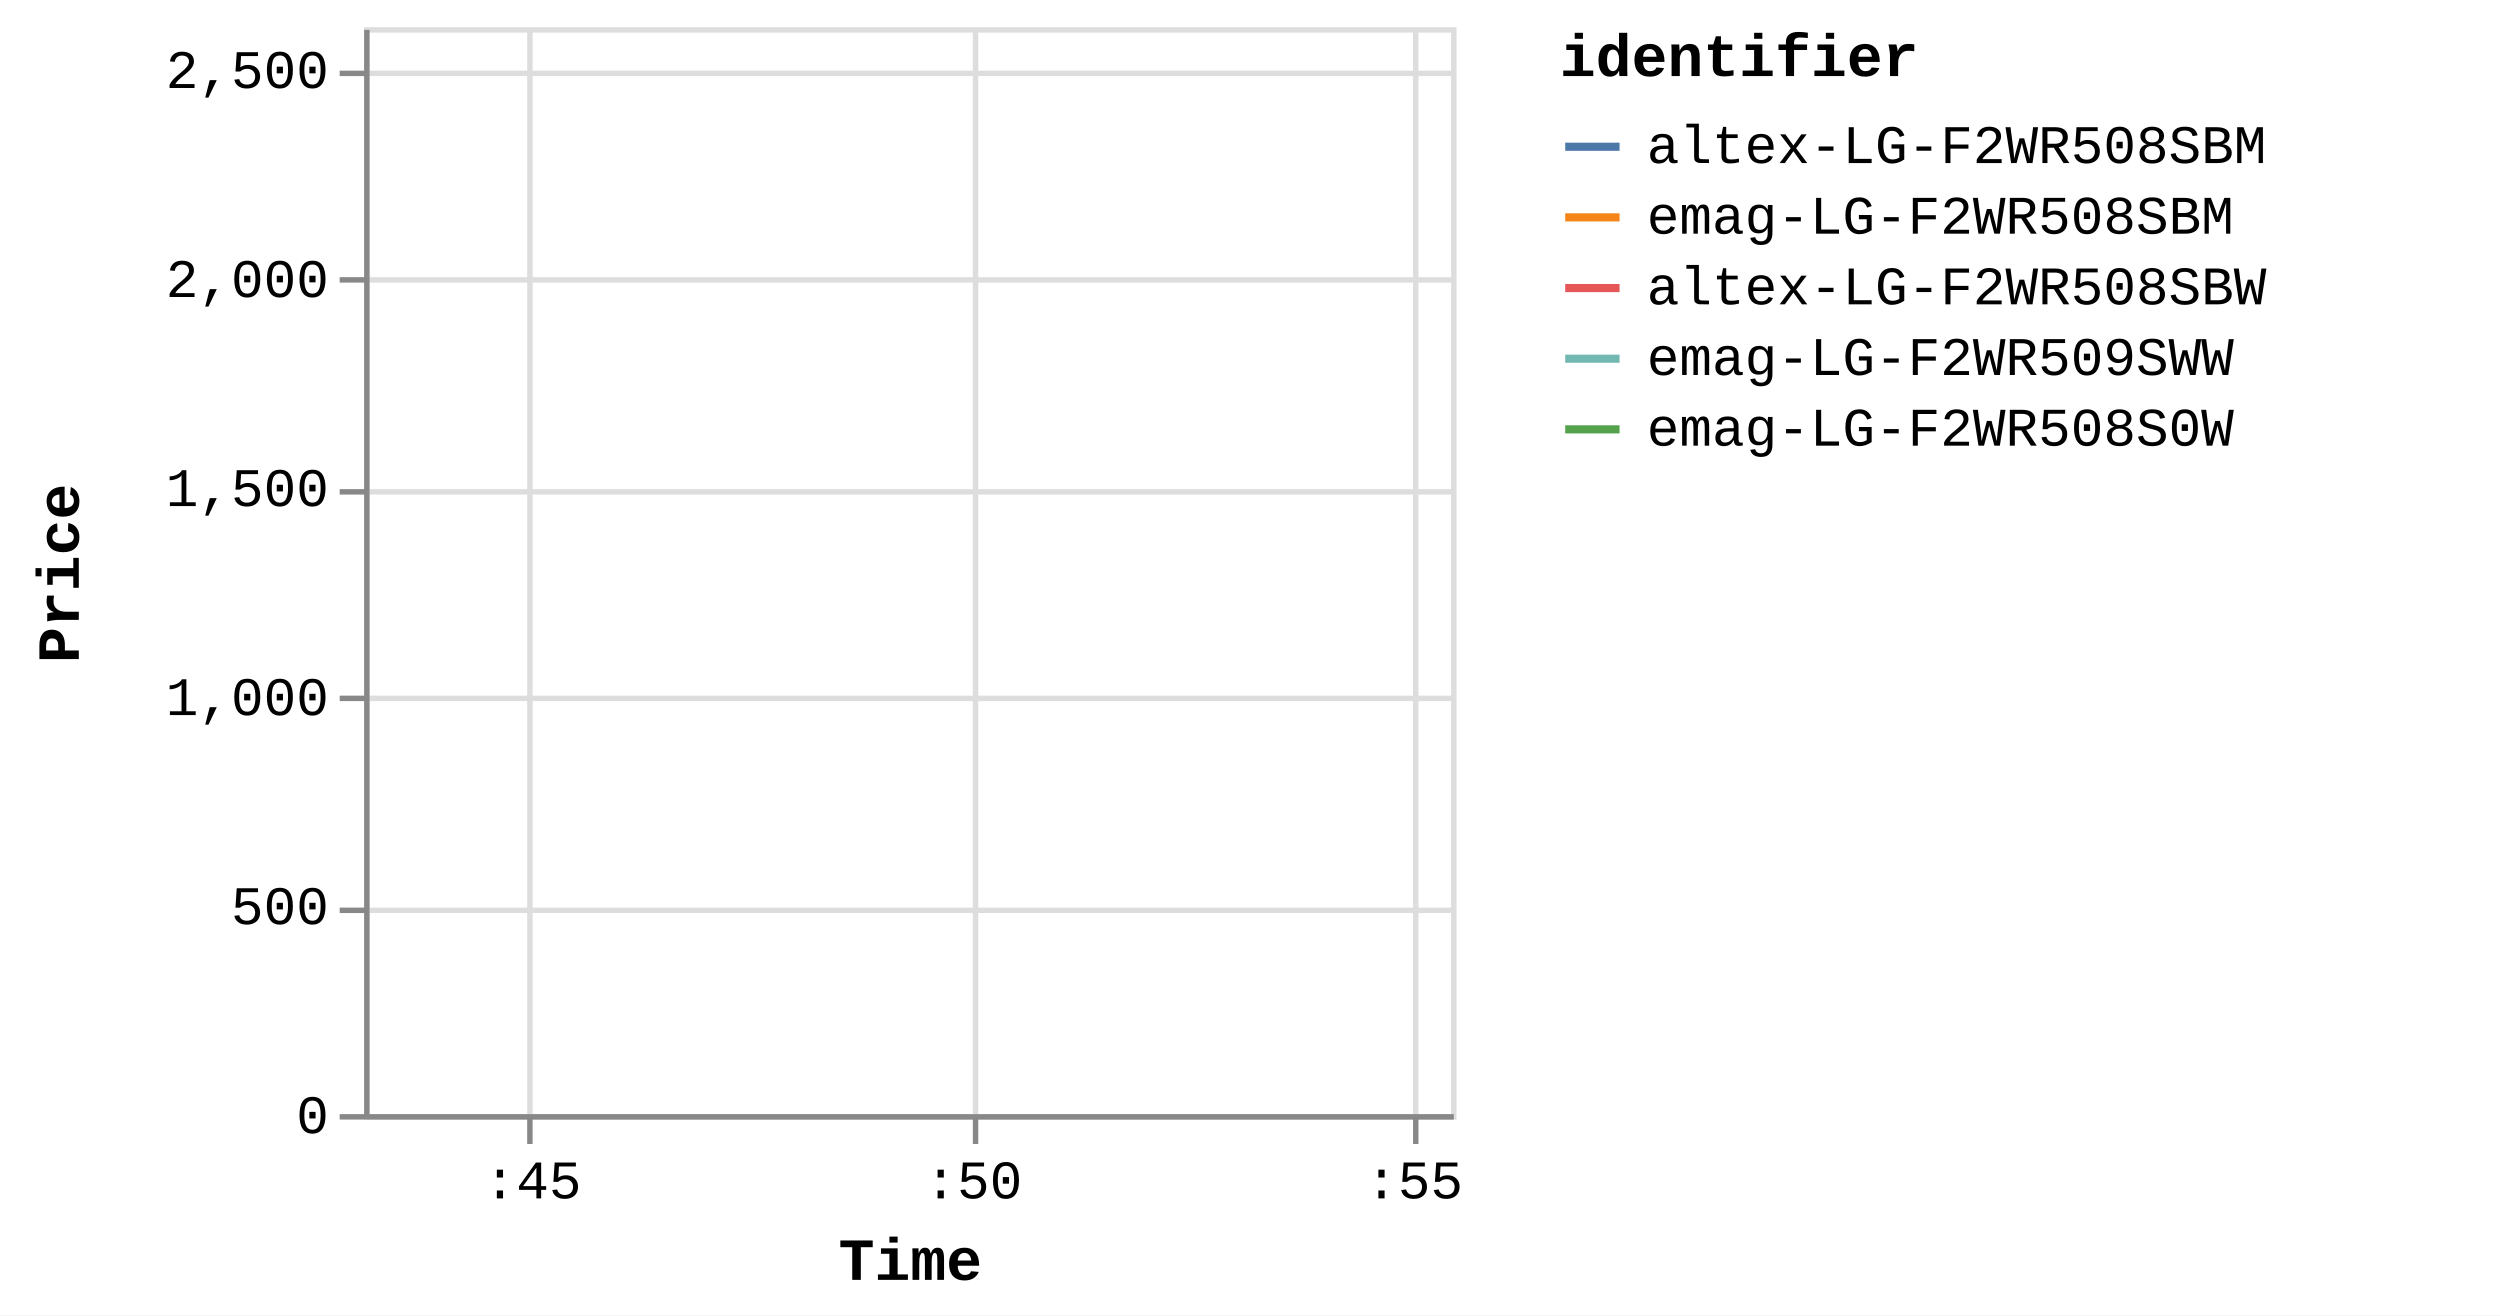
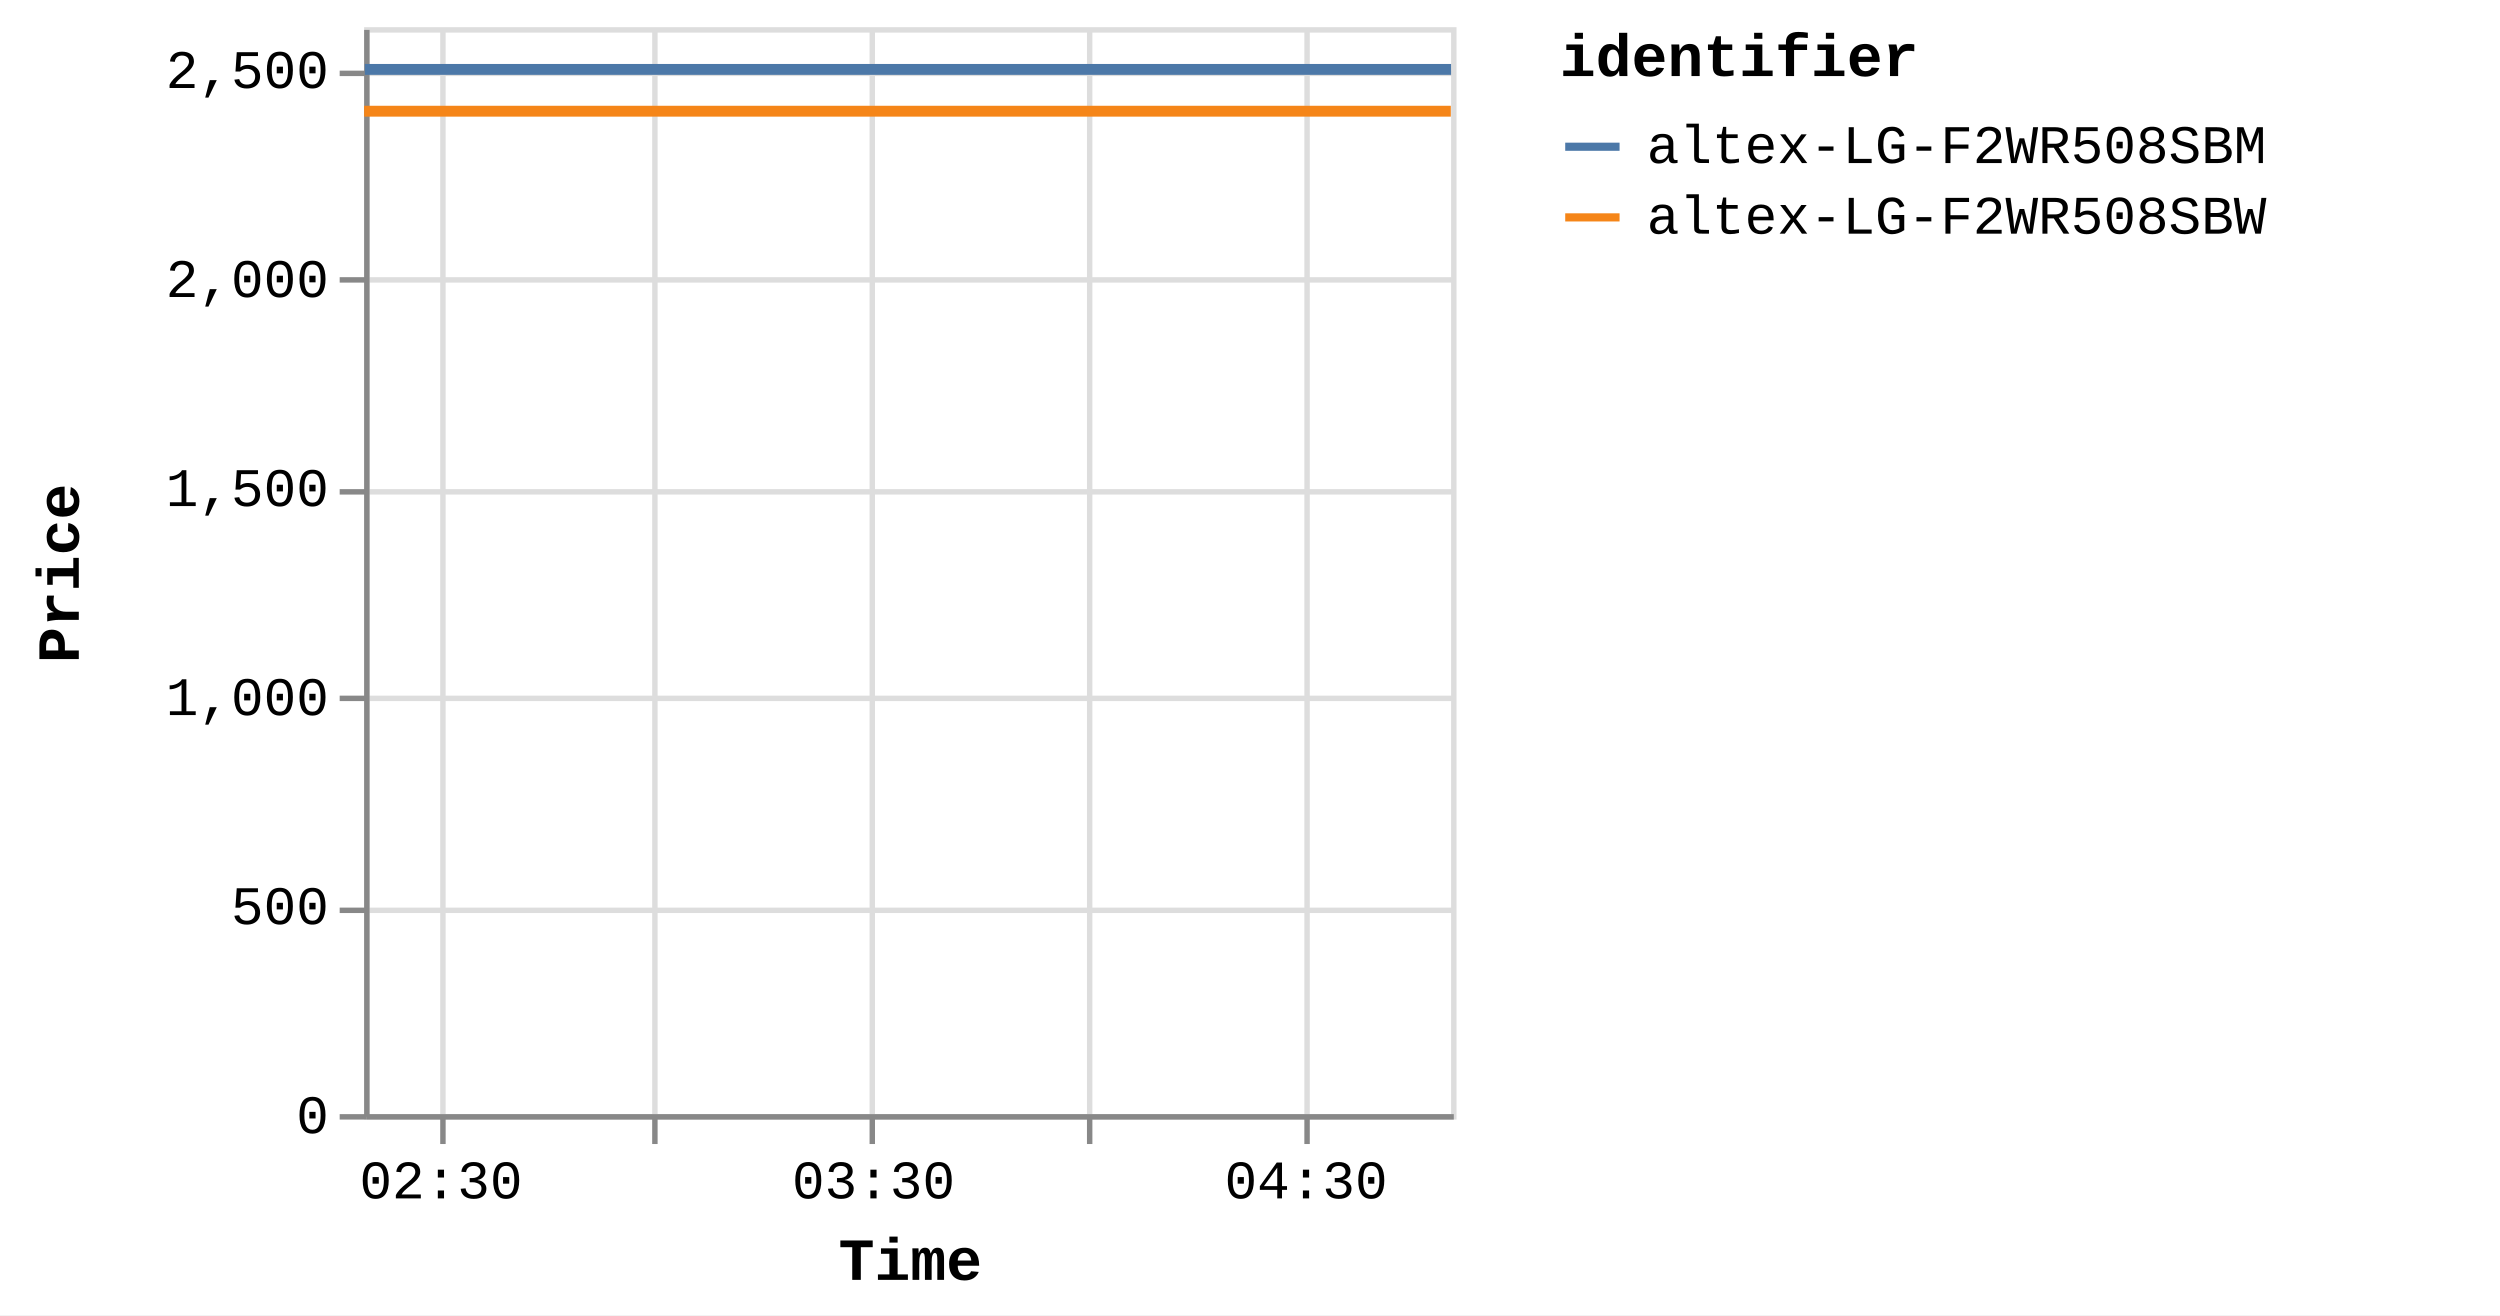
<svg xmlns="http://www.w3.org/2000/svg" version="1.1" class="marks" width="460" height="242" viewBox="0 0 460 242">
  <rect width="460" height="242" fill="white" />
  <g fill="none" stroke-miterlimit="10" transform="translate(67,5)">
    <g class="mark-group role-frame root" role="graphics-object" aria-roledescription="group mark container">
      <g transform="translate(0,0)">
        <path class="background" aria-hidden="true" d="M0.5,0.5h200v200h-200Z" stroke="#ddd" />
        <g>
          <g class="mark-group role-axis" aria-hidden="true">
            <g transform="translate(0.5,200.5)">
              <path class="background" aria-hidden="true" d="M0,0h0v0h0Z" pointer-events="none" />
              <g>
                <g class="mark-rule role-axis-grid" pointer-events="none">
-                   <line transform="translate(30,-200)" x2="0" y2="200" stroke="#ddd" stroke-width="1" opacity="1" />
-                   <line transform="translate(112,-200)" x2="0" y2="200" stroke="#ddd" stroke-width="1" opacity="1" />
-                   <line transform="translate(193,-200)" x2="0" y2="200" stroke="#ddd" stroke-width="1" opacity="1" />
+                   <line transform="translate(14,-200)" x2="0" y2="200" stroke="#ddd" stroke-width="1" opacity="1" />
+                   <line transform="translate(53,-200)" x2="0" y2="200" stroke="#ddd" stroke-width="1" opacity="1" />
+                   <line transform="translate(93,-200)" x2="0" y2="200" stroke="#ddd" stroke-width="1" opacity="1" />
+                   <line transform="translate(133,-200)" x2="0" y2="200" stroke="#ddd" stroke-width="1" opacity="1" />
+                   <line transform="translate(173,-200)" x2="0" y2="200" stroke="#ddd" stroke-width="1" opacity="1" />
                </g>
              </g>
              <path class="foreground" aria-hidden="true" d="" pointer-events="none" display="none" />
            </g>
          </g>
          <g class="mark-group role-axis" aria-hidden="true">
            <g transform="translate(0.5,0.5)">
              <path class="background" aria-hidden="true" d="M0,0h0v0h0Z" pointer-events="none" />
              <g>
                <g class="mark-rule role-axis-grid" pointer-events="none">
                  <line transform="translate(0,200)" x2="200" y2="0" stroke="#ddd" stroke-width="1" opacity="1" />
                  <line transform="translate(0,162)" x2="200" y2="0" stroke="#ddd" stroke-width="1" opacity="1" />
                  <line transform="translate(0,123)" x2="200" y2="0" stroke="#ddd" stroke-width="1" opacity="1" />
                  <line transform="translate(0,85)" x2="200" y2="0" stroke="#ddd" stroke-width="1" opacity="1" />
                  <line transform="translate(0,46)" x2="200" y2="0" stroke="#ddd" stroke-width="1" opacity="1" />
                  <line transform="translate(0,8)" x2="200" y2="0" stroke="#ddd" stroke-width="1" opacity="1" />
                </g>
              </g>
              <path class="foreground" aria-hidden="true" d="" pointer-events="none" display="none" />
            </g>
          </g>
-           <g class="mark-group role-axis" role="graphics-symbol" aria-roledescription="axis" aria-label="X-axis titled 'Time' for a time scale with values from Monday, 01 January 2024, 2:19:43 PM to Monday, 01 January 2024, 2:19:55 PM">
+           <g class="mark-group role-axis" role="graphics-symbol" aria-roledescription="axis" aria-label="X-axis titled 'Time' for a time scale with values from Monday, 01 January 2024, 2:19:43 PM to Monday, 01 January 2024, 4:50:29 PM">
            <g transform="translate(0.5,200.5)">
              <path class="background" aria-hidden="true" d="M0,0h0v0h0Z" pointer-events="none" />
              <g>
                <g class="mark-rule role-axis-tick" pointer-events="none">
-                   <line transform="translate(30,0)" x2="0" y2="5" stroke="#888" stroke-width="1" opacity="1" />
-                   <line transform="translate(112,0)" x2="0" y2="5" stroke="#888" stroke-width="1" opacity="1" />
-                   <line transform="translate(193,0)" x2="0" y2="5" stroke="#888" stroke-width="1" opacity="1" />
+                   <line transform="translate(14,0)" x2="0" y2="5" stroke="#888" stroke-width="1" opacity="1" />
+                   <line transform="translate(53,0)" x2="0" y2="5" stroke="#888" stroke-width="1" opacity="1" />
+                   <line transform="translate(93,0)" x2="0" y2="5" stroke="#888" stroke-width="1" opacity="1" />
+                   <line transform="translate(133,0)" x2="0" y2="5" stroke="#888" stroke-width="1" opacity="1" />
+                   <line transform="translate(173,0)" x2="0" y2="5" stroke="#888" stroke-width="1" opacity="1" />
                </g>
                <g class="mark-text role-axis-label" pointer-events="none">
-                   <text text-anchor="middle" transform="translate(30.49473,15)" font-family="Liberation Mono" font-size="10px" fill="#000" opacity="1">:45</text>
-                   <text text-anchor="middle" transform="translate(111.5977,15)" font-family="Liberation Mono" font-size="10px" fill="#000" opacity="1">:50</text>
-                   <text text-anchor="middle" transform="translate(192.7007,15)" font-family="Liberation Mono" font-size="10px" fill="#000" opacity="1">:55</text>
+                   <text text-anchor="middle" transform="translate(13.63787,15)" font-family="Liberation Mono" font-size="10px" fill="#000" opacity="1">02:30</text>
+                   <text text-anchor="middle" transform="translate(53.43195,15)" font-family="Liberation Mono" font-size="10px" fill="#000" opacity="0">03 PM</text>
+                   <text text-anchor="middle" transform="translate(93.22603,15)" font-family="Liberation Mono" font-size="10px" fill="#000" opacity="1">03:30</text>
+                   <text text-anchor="middle" transform="translate(133.0201,15)" font-family="Liberation Mono" font-size="10px" fill="#000" opacity="0">04 PM</text>
+                   <text text-anchor="middle" transform="translate(172.8142,15)" font-family="Liberation Mono" font-size="10px" fill="#000" opacity="1">04:30</text>
                </g>
                <g class="mark-rule role-axis-domain" pointer-events="none">
                  <line transform="translate(0,0)" x2="200" y2="0" stroke="#888" stroke-width="1" opacity="1" />
                </g>
                <g class="mark-text role-axis-title" pointer-events="none">
                  <text text-anchor="middle" transform="translate(100,30)" font-family="Liberation Mono" font-size="11px" font-weight="bold" fill="#000" opacity="1">Time</text>
                </g>
              </g>
              <path class="foreground" aria-hidden="true" d="" pointer-events="none" display="none" />
            </g>
          </g>
          <g class="mark-group role-axis" role="graphics-symbol" aria-roledescription="axis" aria-label="Y-axis titled 'Price' for a linear scale with values from 0 to 2,600">
            <g transform="translate(0.5,0.5)">
              <path class="background" aria-hidden="true" d="M0,0h0v0h0Z" pointer-events="none" />
              <g>
                <g class="mark-rule role-axis-tick" pointer-events="none">
                  <line transform="translate(0,200)" x2="-5" y2="0" stroke="#888" stroke-width="1" opacity="1" />
                  <line transform="translate(0,162)" x2="-5" y2="0" stroke="#888" stroke-width="1" opacity="1" />
                  <line transform="translate(0,123)" x2="-5" y2="0" stroke="#888" stroke-width="1" opacity="1" />
                  <line transform="translate(0,85)" x2="-5" y2="0" stroke="#888" stroke-width="1" opacity="1" />
                  <line transform="translate(0,46)" x2="-5" y2="0" stroke="#888" stroke-width="1" opacity="1" />
                  <line transform="translate(0,8)" x2="-5" y2="0" stroke="#888" stroke-width="1" opacity="1" />
                </g>
                <g class="mark-text role-axis-label" pointer-events="none">
                  <text text-anchor="end" transform="translate(-7,203)" font-family="Liberation Mono" font-size="10px" fill="#000" opacity="1">0</text>
                  <text text-anchor="end" transform="translate(-7,164.5385)" font-family="Liberation Mono" font-size="10px" fill="#000" opacity="1">500</text>
                  <text text-anchor="end" transform="translate(-7,126.0769)" font-family="Liberation Mono" font-size="10px" fill="#000" opacity="1">1,000</text>
                  <text text-anchor="end" transform="translate(-7,87.61538)" font-family="Liberation Mono" font-size="10px" fill="#000" opacity="1">1,500</text>
                  <text text-anchor="end" transform="translate(-7,49.15385)" font-family="Liberation Mono" font-size="10px" fill="#000" opacity="1">2,000</text>
                  <text text-anchor="end" transform="translate(-7,10.69231)" font-family="Liberation Mono" font-size="10px" fill="#000" opacity="1">2,500</text>
                </g>
                <g class="mark-rule role-axis-domain" pointer-events="none">
                  <line transform="translate(0,200)" x2="0" y2="-200" stroke="#888" stroke-width="1" opacity="1" />
                </g>
                <g class="mark-text role-axis-title" pointer-events="none">
                  <text text-anchor="middle" transform="translate(-51,100) rotate(-90) translate(0,-2)" font-family="Liberation Mono" font-size="11px" font-weight="bold" fill="#000" opacity="1">Price</text>
                </g>
              </g>
              <path class="foreground" aria-hidden="true" d="" pointer-events="none" display="none" />
            </g>
          </g>
          <g class="mark-group role-scope pathgroup" role="graphics-object" aria-roledescription="group mark container">
            <g transform="translate(0,0)">
              <path class="background" aria-hidden="true" d="M0,0h200v200h-200Z" />
              <g>
                <g class="mark-line role-mark marks" role="graphics-object" aria-roledescription="line mark container">
-                   <path aria-label="Time: Jan 01, 2024; Price: 2399; identifier: altex-LG-F2WR508SBW" role="graphics-symbol" aria-roledescription="line mark" d="M0,15.462Z" stroke="#e45756" stroke-width="2" />
+                   <path aria-label="Time: Jan 01, 2024; Price: 2399; identifier: altex-LG-F2WR508SBW" role="graphics-symbol" aria-roledescription="line mark" d="M0,15.462L199.952,15.462" stroke="#f58518" stroke-width="2" />
                </g>
              </g>
              <path class="foreground" aria-hidden="true" d="" display="none" />
            </g>
            <g transform="translate(0,0)">
              <path class="background" aria-hidden="true" d="M0,0h200v200h-200Z" />
              <g>
                <g class="mark-line role-mark marks" role="graphics-object" aria-roledescription="line mark container">
-                   <path aria-label="Time: Jan 01, 2024; Price: 2112; identifier: emag-LG-F2WR508S0W" role="graphics-symbol" aria-roledescription="line mark" d="M35.118,37.538Z" stroke="#54a24b" stroke-width="2" />
-                 </g>
-               </g>
-               <path class="foreground" aria-hidden="true" d="" display="none" />
-             </g>
-             <g transform="translate(0,0)">
-               <path class="background" aria-hidden="true" d="M0,0h200v200h-200Z" />
-               <g>
-                 <g class="mark-line role-mark marks" role="graphics-object" aria-roledescription="line mark container">
-                   <path aria-label="Time: Jan 01, 2024; Price: 2499; identifier: altex-LG-F2WR508SBM" role="graphics-symbol" aria-roledescription="line mark" d="M94.761,7.769Z" stroke="#4c78a8" stroke-width="2" />
-                 </g>
-               </g>
-               <path class="foreground" aria-hidden="true" d="" display="none" />
-             </g>
-             <g transform="translate(0,0)">
-               <path class="background" aria-hidden="true" d="M0,0h200v200h-200Z" />
-               <g>
-                 <g class="mark-line role-mark marks" role="graphics-object" aria-roledescription="line mark container">
-                   <path aria-label="Time: Jan 01, 2024; Price: 2299; identifier: emag-LG-F2WR509SWW" role="graphics-symbol" aria-roledescription="line mark" d="M133.301,23.154Z" stroke="#72b7b2" stroke-width="2" />
-                 </g>
-               </g>
-               <path class="foreground" aria-hidden="true" d="" display="none" />
-             </g>
-             <g transform="translate(0,0)">
-               <path class="background" aria-hidden="true" d="M0,0h200v200h-200Z" />
-               <g>
-                 <g class="mark-line role-mark marks" role="graphics-object" aria-roledescription="line mark container">
-                   <path aria-label="Time: Jan 01, 2024; Price: 2499; identifier: emag-LG-F2WR508SBM" role="graphics-symbol" aria-roledescription="line mark" d="M200,7.769Z" stroke="#f58518" stroke-width="2" />
+                   <path aria-label="Time: Jan 01, 2024; Price: 2499; identifier: altex-LG-F2WR508SBM" role="graphics-symbol" aria-roledescription="line mark" d="M0.129,7.769L200,7.769" stroke="#4c78a8" stroke-width="2" />
                </g>
              </g>
              <path class="foreground" aria-hidden="true" d="" display="none" />
            </g>
          </g>
-           <g class="mark-group role-legend" role="graphics-symbol" aria-roledescription="legend" aria-label="Symbol legend titled 'identifier' for stroke color with 5 values: altex-LG-F2WR508SBM, emag-LG-F2WR508SBM, altex-LG-F2WR508SBW, emag-LG-F2WR509SWW, emag-LG-F2WR508S0W">
+           <g class="mark-group role-legend" role="graphics-symbol" aria-roledescription="legend" aria-label="Symbol legend titled 'identifier' for stroke color with 2 values: altex-LG-F2WR508SBM, altex-LG-F2WR508SBW">
            <g transform="translate(220,0)">
-               <path class="background" aria-hidden="true" d="M0,0h168v79h-168Z" pointer-events="none" />
+               <path class="background" aria-hidden="true" d="M0,0h168v40h-168Z" pointer-events="none" />
              <g>
                <g class="mark-group role-legend-entry">
                  <g transform="translate(0,16)">
                    <path class="background" aria-hidden="true" d="M0,0h0v0h0Z" pointer-events="none" />
                    <g>
                      <g class="mark-group role-scope" role="graphics-object" aria-roledescription="group mark container">
                        <g transform="translate(0,0)">
                          <path class="background" aria-hidden="true" d="M0,0h168v11h-168Z" pointer-events="none" opacity="1" />
                          <g>
                            <g class="mark-symbol role-legend-symbol" pointer-events="none">
                              <path transform="translate(6,6)" d="M-5,0L5,0" stroke="#4c78a8" stroke-width="1.5" opacity="1" />
                            </g>
                            <g class="mark-text role-legend-label" pointer-events="none">
                              <text text-anchor="start" transform="translate(16,9)" font-family="Liberation Mono" font-size="10px" fill="#000" opacity="1">altex-LG-F2WR508SBM</text>
                            </g>
                          </g>
                          <path class="foreground" aria-hidden="true" d="" pointer-events="none" display="none" />
                        </g>
                        <g transform="translate(0,13)">
                          <path class="background" aria-hidden="true" d="M0,0h168v11h-168Z" pointer-events="none" opacity="1" />
                          <g>
                            <g class="mark-symbol role-legend-symbol" pointer-events="none">
                              <path transform="translate(6,6)" d="M-5,0L5,0" stroke="#f58518" stroke-width="1.5" opacity="1" />
                            </g>
                            <g class="mark-text role-legend-label" pointer-events="none">
-                               <text text-anchor="start" transform="translate(16,9)" font-family="Liberation Mono" font-size="10px" fill="#000" opacity="1">emag-LG-F2WR508SBM</text>
-                             </g>
-                           </g>
-                           <path class="foreground" aria-hidden="true" d="" pointer-events="none" display="none" />
-                         </g>
-                         <g transform="translate(0,26)">
-                           <path class="background" aria-hidden="true" d="M0,0h168v11h-168Z" pointer-events="none" opacity="1" />
-                           <g>
-                             <g class="mark-symbol role-legend-symbol" pointer-events="none">
-                               <path transform="translate(6,6)" d="M-5,0L5,0" stroke="#e45756" stroke-width="1.5" opacity="1" />
-                             </g>
-                             <g class="mark-text role-legend-label" pointer-events="none">
                              <text text-anchor="start" transform="translate(16,9)" font-family="Liberation Mono" font-size="10px" fill="#000" opacity="1">altex-LG-F2WR508SBW</text>
-                             </g>
-                           </g>
-                           <path class="foreground" aria-hidden="true" d="" pointer-events="none" display="none" />
-                         </g>
-                         <g transform="translate(0,39)">
-                           <path class="background" aria-hidden="true" d="M0,0h168v11h-168Z" pointer-events="none" opacity="1" />
-                           <g>
-                             <g class="mark-symbol role-legend-symbol" pointer-events="none">
-                               <path transform="translate(6,6)" d="M-5,0L5,0" stroke="#72b7b2" stroke-width="1.5" opacity="1" />
-                             </g>
-                             <g class="mark-text role-legend-label" pointer-events="none">
-                               <text text-anchor="start" transform="translate(16,9)" font-family="Liberation Mono" font-size="10px" fill="#000" opacity="1">emag-LG-F2WR509SWW</text>
-                             </g>
-                           </g>
-                           <path class="foreground" aria-hidden="true" d="" pointer-events="none" display="none" />
-                         </g>
-                         <g transform="translate(0,52)">
-                           <path class="background" aria-hidden="true" d="M0,0h168v11h-168Z" pointer-events="none" opacity="1" />
-                           <g>
-                             <g class="mark-symbol role-legend-symbol" pointer-events="none">
-                               <path transform="translate(6,6)" d="M-5,0L5,0" stroke="#54a24b" stroke-width="1.5" opacity="1" />
-                             </g>
-                             <g class="mark-text role-legend-label" pointer-events="none">
-                               <text text-anchor="start" transform="translate(16,9)" font-family="Liberation Mono" font-size="10px" fill="#000" opacity="1">emag-LG-F2WR508S0W</text>
                            </g>
                          </g>
                          <path class="foreground" aria-hidden="true" d="" pointer-events="none" display="none" />
                        </g>
                      </g>
                    </g>
                    <path class="foreground" aria-hidden="true" d="" pointer-events="none" display="none" />
                  </g>
                </g>
                <g class="mark-text role-legend-title" pointer-events="none">
                  <text text-anchor="start" transform="translate(0,9)" font-family="Liberation Mono" font-size="11px" font-weight="bold" fill="#000" opacity="1">identifier</text>
                </g>
              </g>
              <path class="foreground" aria-hidden="true" d="" pointer-events="none" display="none" />
            </g>
          </g>
        </g>
        <path class="foreground" aria-hidden="true" d="" display="none" />
      </g>
    </g>
  </g>
</svg>
